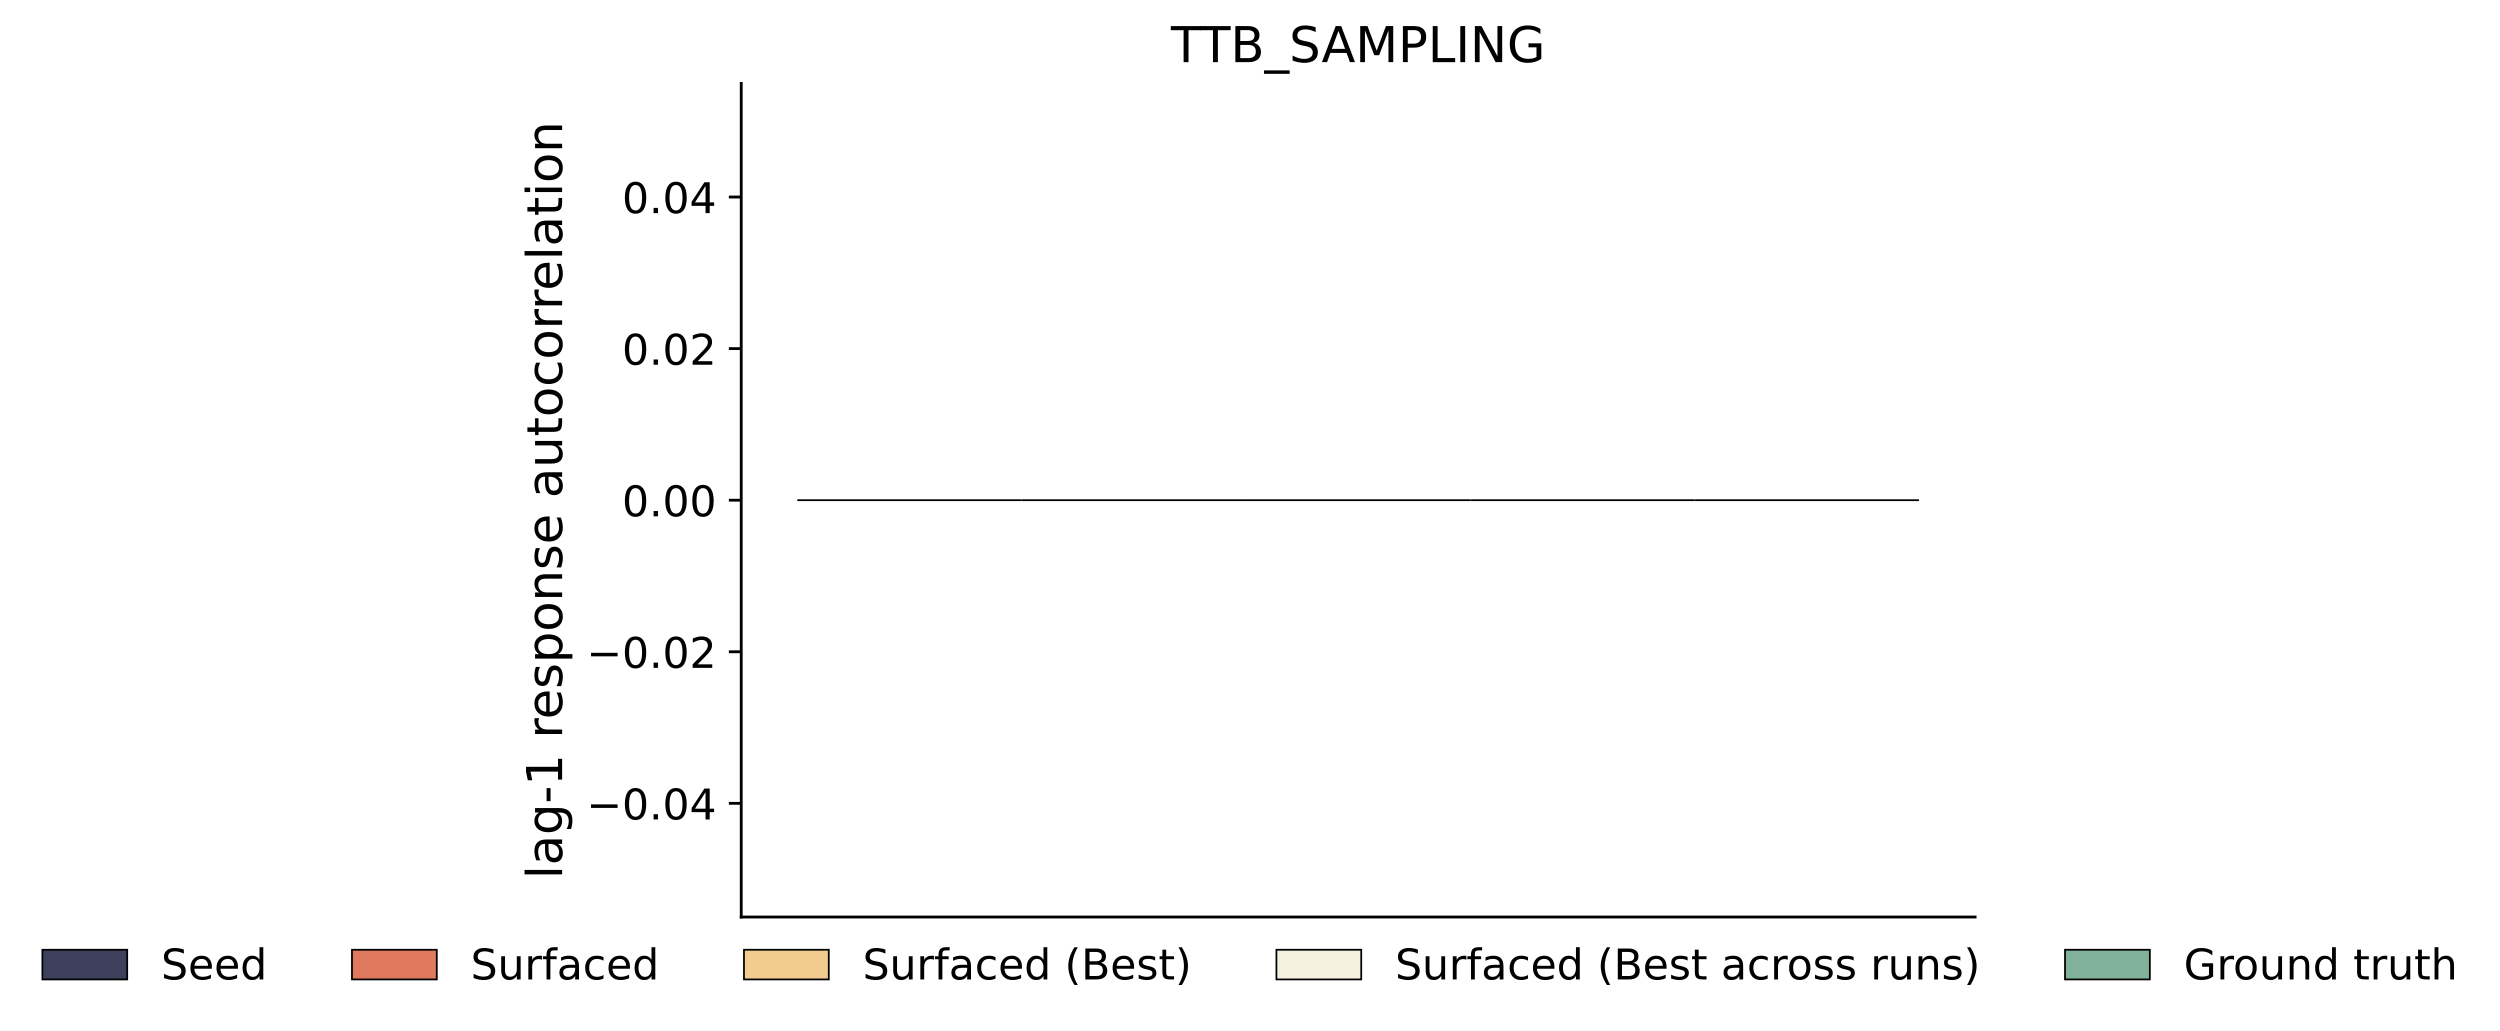
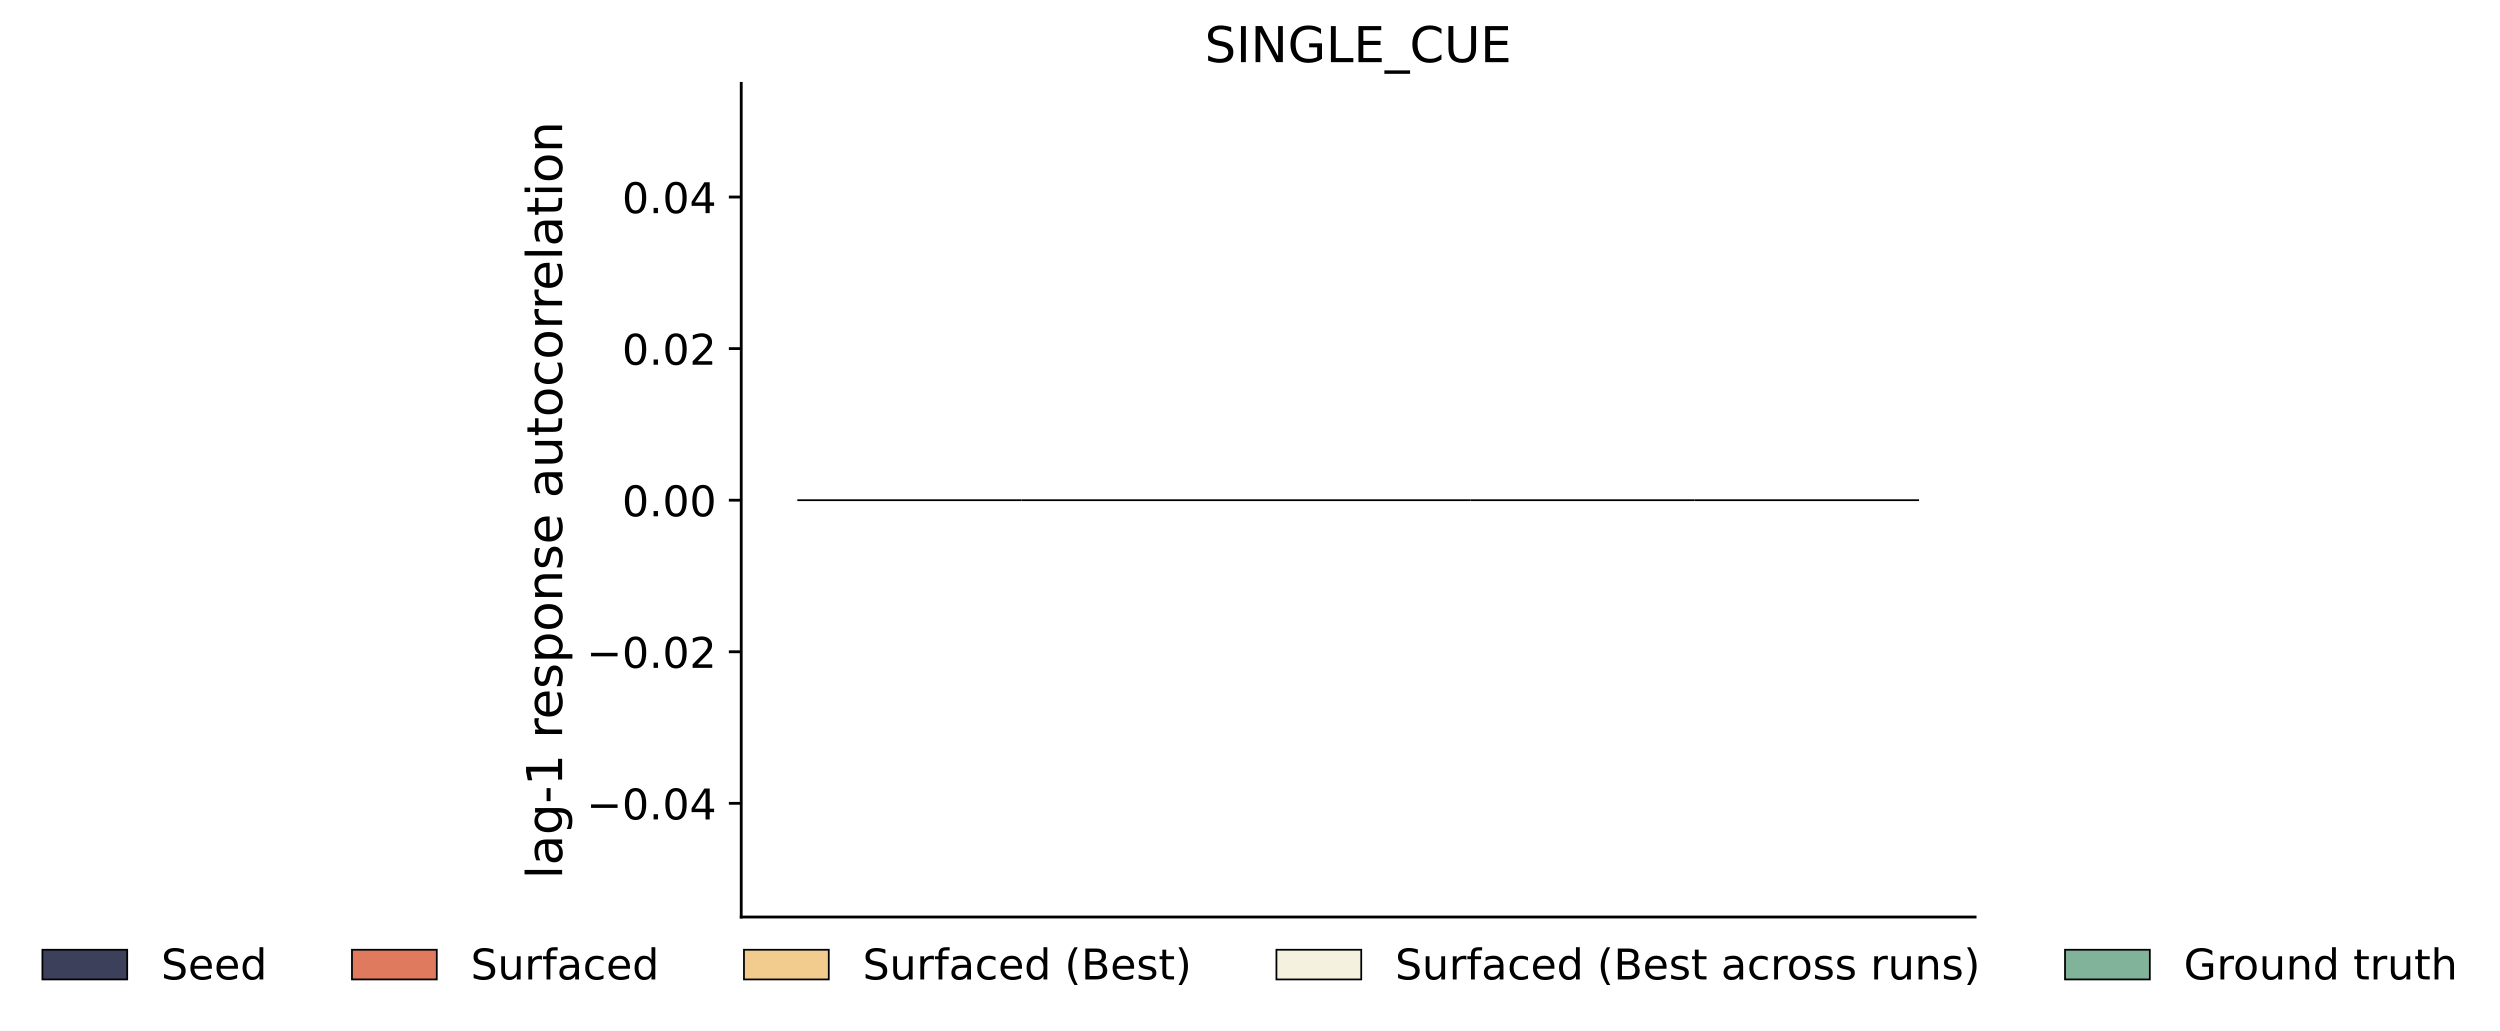
<svg xmlns="http://www.w3.org/2000/svg" xmlns:xlink="http://www.w3.org/1999/xlink" width="707.486pt" height="291.671pt" viewBox="0 0 707.486 291.671" version="1.1">
  <defs>
    <style type="text/css">*{stroke-linejoin: round; stroke-linecap: butt}</style>
  </defs>
  <g id="figure_1">
    <g id="patch_1">
      <path d="M 0 291.671  L 707.486 291.671  L 707.486 0  L 0 0  z " style="fill: #ffffff" />
    </g>
    <g id="axes_1">
      <g id="patch_2">
        <path d="M 209.763 259.511  L 558.943 259.511  L 558.943 23.591  L 209.763 23.591  z " style="fill: #ffffff" />
      </g>
      <g id="patch_3">
-         <path d="M 225.635 141.551  L 289.122 141.551  L 289.122 141.551  L 225.635 141.551  z " clip-path="url(#pf086d92956)" style="fill: #3d405b; stroke: #000000; stroke-width: 0.5; stroke-linejoin: miter" />
+         <path d="M 225.635 141.551  L 289.122 141.551  L 289.122 141.551  L 225.635 141.551  z " clip-path="url(#p820752c377)" style="fill: #3d405b; stroke: #000000; stroke-width: 0.5; stroke-linejoin: miter" />
      </g>
      <g id="patch_4">
-         <path d="M 289.122 141.551  L 352.609 141.551  L 352.609 141.551  L 289.122 141.551  z " clip-path="url(#pf086d92956)" style="fill: #e07a5f; stroke: #000000; stroke-width: 0.5; stroke-linejoin: miter" />
+         <path d="M 289.122 141.551  L 352.609 141.551  L 352.609 141.551  L 289.122 141.551  z " clip-path="url(#p820752c377)" style="fill: #e07a5f; stroke: #000000; stroke-width: 0.5; stroke-linejoin: miter" />
      </g>
      <g id="patch_5">
-         <path d="M 352.609 141.551  L 416.097 141.551  L 416.097 141.551  L 352.609 141.551  z " clip-path="url(#pf086d92956)" style="fill: #f2cc8f; stroke: #000000; stroke-width: 0.5; stroke-linejoin: miter" />
+         <path d="M 352.609 141.551  L 416.097 141.551  L 416.097 141.551  L 352.609 141.551  z " clip-path="url(#p820752c377)" style="fill: #f2cc8f; stroke: #000000; stroke-width: 0.5; stroke-linejoin: miter" />
      </g>
      <g id="patch_6">
-         <path d="M 416.097 141.551  L 479.584 141.551  L 479.584 141.551  L 416.097 141.551  z " clip-path="url(#pf086d92956)" style="fill: #f4f1de; stroke: #000000; stroke-width: 0.5; stroke-linejoin: miter" />
+         <path d="M 416.097 141.551  L 479.584 141.551  L 479.584 141.551  L 416.097 141.551  z " clip-path="url(#p820752c377)" style="fill: #f4f1de; stroke: #000000; stroke-width: 0.5; stroke-linejoin: miter" />
      </g>
      <g id="patch_7">
-         <path d="M 479.584 141.551  L 543.071 141.551  L 543.071 141.551  L 479.584 141.551  z " clip-path="url(#pf086d92956)" style="fill: #81b29a; stroke: #000000; stroke-width: 0.5; stroke-linejoin: miter" />
+         <path d="M 479.584 141.551  L 543.071 141.551  L 543.071 141.551  L 479.584 141.551  z " clip-path="url(#p820752c377)" style="fill: #81b29a; stroke: #000000; stroke-width: 0.5; stroke-linejoin: miter" />
      </g>
      <g id="matplotlib.axis_1" />
      <g id="matplotlib.axis_2">
        <g id="ytick_1">
          <g id="line2d_1">
            <defs>
-               <path id="me5c79b085f" d="M 0 0  L -3.5 0  " style="stroke: #000000; stroke-width: 0.8" />
+               <path id="m4d21494441" d="M 0 0  L -3.5 0  " style="stroke: #000000; stroke-width: 0.8" />
            </defs>
            <g>
-               <use xlink:href="#me5c79b085f" x="209.763" y="227.34" style="stroke: #000000; stroke-width: 0.8" />
+               <use xlink:href="#m4d21494441" x="209.763" y="227.34" style="stroke: #000000; stroke-width: 0.8" />
            </g>
          </g>
          <g id="text_1">
            <g transform="translate(165.9888 231.8988) scale(0.12 -0.12)">
              <defs>
                <path id="DejaVuSans-2212" d="M 678 2272  L 4684 2272  L 4684 1741  L 678 1741  L 678 2272  z " transform="scale(0.015625)" />
                <path id="DejaVuSans-30" d="M 2034 4250  Q 1547 4250 1301 3770  Q 1056 3291 1056 2328  Q 1056 1369 1301 889  Q 1547 409 2034 409  Q 2525 409 2770 889  Q 3016 1369 3016 2328  Q 3016 3291 2770 3770  Q 2525 4250 2034 4250  z M 2034 4750  Q 2819 4750 3233 4129  Q 3647 3509 3647 2328  Q 3647 1150 3233 529  Q 2819 -91 2034 -91  Q 1250 -91 836 529  Q 422 1150 422 2328  Q 422 3509 836 4129  Q 1250 4750 2034 4750  z " transform="scale(0.015625)" />
                <path id="DejaVuSans-2e" d="M 684 794  L 1344 794  L 1344 0  L 684 0  L 684 794  z " transform="scale(0.015625)" />
                <path id="DejaVuSans-34" d="M 2419 4116  L 825 1625  L 2419 1625  L 2419 4116  z M 2253 4666  L 3047 4666  L 3047 1625  L 3713 1625  L 3713 1100  L 3047 1100  L 3047 0  L 2419 0  L 2419 1100  L 313 1100  L 313 1709  L 2253 4666  z " transform="scale(0.015625)" />
              </defs>
              <use xlink:href="#DejaVuSans-2212" />
              <use xlink:href="#DejaVuSans-30" transform="translate(83.78906 0)" />
              <use xlink:href="#DejaVuSans-2e" transform="translate(147.4121 0)" />
              <use xlink:href="#DejaVuSans-30" transform="translate(179.1992 0)" />
              <use xlink:href="#DejaVuSans-34" transform="translate(242.8223 0)" />
            </g>
          </g>
        </g>
        <g id="ytick_2">
          <g id="line2d_2">
            <g>
-               <use xlink:href="#me5c79b085f" x="209.763" y="184.445" style="stroke: #000000; stroke-width: 0.8" />
+               <use xlink:href="#m4d21494441" x="209.763" y="184.445" style="stroke: #000000; stroke-width: 0.8" />
            </g>
          </g>
          <g id="text_2">
            <g transform="translate(165.9888 189.0042) scale(0.12 -0.12)">
              <defs>
                <path id="DejaVuSans-32" d="M 1228 531  L 3431 531  L 3431 0  L 469 0  L 469 531  Q 828 903 1448 1529  Q 2069 2156 2228 2338  Q 2531 2678 2651 2914  Q 2772 3150 2772 3378  Q 2772 3750 2511 3984  Q 2250 4219 1831 4219  Q 1534 4219 1204 4116  Q 875 4013 500 3803  L 500 4441  Q 881 4594 1212 4672  Q 1544 4750 1819 4750  Q 2544 4750 2975 4387  Q 3406 4025 3406 3419  Q 3406 3131 3298 2873  Q 3191 2616 2906 2266  Q 2828 2175 2409 1742  Q 1991 1309 1228 531  z " transform="scale(0.015625)" />
              </defs>
              <use xlink:href="#DejaVuSans-2212" />
              <use xlink:href="#DejaVuSans-30" transform="translate(83.78906 0)" />
              <use xlink:href="#DejaVuSans-2e" transform="translate(147.4121 0)" />
              <use xlink:href="#DejaVuSans-30" transform="translate(179.1992 0)" />
              <use xlink:href="#DejaVuSans-32" transform="translate(242.8223 0)" />
            </g>
          </g>
        </g>
        <g id="ytick_3">
          <g id="line2d_3">
            <g>
-               <use xlink:href="#me5c79b085f" x="209.763" y="141.551" style="stroke: #000000; stroke-width: 0.8" />
+               <use xlink:href="#m4d21494441" x="209.763" y="141.551" style="stroke: #000000; stroke-width: 0.8" />
            </g>
          </g>
          <g id="text_3">
            <g transform="translate(176.0444 146.1097) scale(0.12 -0.12)">
              <use xlink:href="#DejaVuSans-30" />
              <use xlink:href="#DejaVuSans-2e" transform="translate(63.62305 0)" />
              <use xlink:href="#DejaVuSans-30" transform="translate(95.41016 0)" />
              <use xlink:href="#DejaVuSans-30" transform="translate(159.0332 0)" />
            </g>
          </g>
        </g>
        <g id="ytick_4">
          <g id="line2d_4">
            <g>
-               <use xlink:href="#me5c79b085f" x="209.763" y="98.656" style="stroke: #000000; stroke-width: 0.8" />
+               <use xlink:href="#m4d21494441" x="209.763" y="98.656" style="stroke: #000000; stroke-width: 0.8" />
            </g>
          </g>
          <g id="text_4">
            <g transform="translate(176.0444 103.2151) scale(0.12 -0.12)">
              <use xlink:href="#DejaVuSans-30" />
              <use xlink:href="#DejaVuSans-2e" transform="translate(63.62305 0)" />
              <use xlink:href="#DejaVuSans-30" transform="translate(95.41016 0)" />
              <use xlink:href="#DejaVuSans-32" transform="translate(159.0332 0)" />
            </g>
          </g>
        </g>
        <g id="ytick_5">
          <g id="line2d_5">
            <g>
-               <use xlink:href="#me5c79b085f" x="209.763" y="55.762" style="stroke: #000000; stroke-width: 0.8" />
+               <use xlink:href="#m4d21494441" x="209.763" y="55.762" style="stroke: #000000; stroke-width: 0.8" />
            </g>
          </g>
          <g id="text_5">
            <g transform="translate(176.0444 60.3206) scale(0.12 -0.12)">
              <use xlink:href="#DejaVuSans-30" />
              <use xlink:href="#DejaVuSans-2e" transform="translate(63.62305 0)" />
              <use xlink:href="#DejaVuSans-30" transform="translate(95.41016 0)" />
              <use xlink:href="#DejaVuSans-34" transform="translate(159.0332 0)" />
            </g>
          </g>
        </g>
        <g id="text_6">
          <g transform="translate(159.0772 248.7589) rotate(-90) scale(0.14 -0.14)">
            <defs>
              <path id="DejaVuSans-6c" d="M 603 4863  L 1178 4863  L 1178 0  L 603 0  L 603 4863  z " transform="scale(0.015625)" />
              <path id="DejaVuSans-61" d="M 2194 1759  Q 1497 1759 1228 1600  Q 959 1441 959 1056  Q 959 750 1161 570  Q 1363 391 1709 391  Q 2188 391 2477 730  Q 2766 1069 2766 1631  L 2766 1759  L 2194 1759  z M 3341 1997  L 3341 0  L 2766 0  L 2766 531  Q 2569 213 2275 61  Q 1981 -91 1556 -91  Q 1019 -91 701 211  Q 384 513 384 1019  Q 384 1609 779 1909  Q 1175 2209 1959 2209  L 2766 2209  L 2766 2266  Q 2766 2663 2505 2880  Q 2244 3097 1772 3097  Q 1472 3097 1187 3025  Q 903 2953 641 2809  L 641 3341  Q 956 3463 1253 3523  Q 1550 3584 1831 3584  Q 2591 3584 2966 3190  Q 3341 2797 3341 1997  z " transform="scale(0.015625)" />
              <path id="DejaVuSans-67" d="M 2906 1791  Q 2906 2416 2648 2759  Q 2391 3103 1925 3103  Q 1463 3103 1205 2759  Q 947 2416 947 1791  Q 947 1169 1205 825  Q 1463 481 1925 481  Q 2391 481 2648 825  Q 2906 1169 2906 1791  z M 3481 434  Q 3481 -459 3084 -895  Q 2688 -1331 1869 -1331  Q 1566 -1331 1297 -1286  Q 1028 -1241 775 -1147  L 775 -588  Q 1028 -725 1275 -790  Q 1522 -856 1778 -856  Q 2344 -856 2625 -561  Q 2906 -266 2906 331  L 2906 616  Q 2728 306 2450 153  Q 2172 0 1784 0  Q 1141 0 747 490  Q 353 981 353 1791  Q 353 2603 747 3093  Q 1141 3584 1784 3584  Q 2172 3584 2450 3431  Q 2728 3278 2906 2969  L 2906 3500  L 3481 3500  L 3481 434  z " transform="scale(0.015625)" />
              <path id="DejaVuSans-2d" d="M 313 2009  L 1997 2009  L 1997 1497  L 313 1497  L 313 2009  z " transform="scale(0.015625)" />
              <path id="DejaVuSans-31" d="M 794 531  L 1825 531  L 1825 4091  L 703 3866  L 703 4441  L 1819 4666  L 2450 4666  L 2450 531  L 3481 531  L 3481 0  L 794 0  L 794 531  z " transform="scale(0.015625)" />
              <path id="DejaVuSans-20" transform="scale(0.015625)" />
              <path id="DejaVuSans-72" d="M 2631 2963  Q 2534 3019 2420 3045  Q 2306 3072 2169 3072  Q 1681 3072 1420 2755  Q 1159 2438 1159 1844  L 1159 0  L 581 0  L 581 3500  L 1159 3500  L 1159 2956  Q 1341 3275 1631 3429  Q 1922 3584 2338 3584  Q 2397 3584 2469 3576  Q 2541 3569 2628 3553  L 2631 2963  z " transform="scale(0.015625)" />
              <path id="DejaVuSans-65" d="M 3597 1894  L 3597 1613  L 953 1613  Q 991 1019 1311 708  Q 1631 397 2203 397  Q 2534 397 2845 478  Q 3156 559 3463 722  L 3463 178  Q 3153 47 2828 -22  Q 2503 -91 2169 -91  Q 1331 -91 842 396  Q 353 884 353 1716  Q 353 2575 817 3079  Q 1281 3584 2069 3584  Q 2775 3584 3186 3129  Q 3597 2675 3597 1894  z M 3022 2063  Q 3016 2534 2758 2815  Q 2500 3097 2075 3097  Q 1594 3097 1305 2825  Q 1016 2553 972 2059  L 3022 2063  z " transform="scale(0.015625)" />
              <path id="DejaVuSans-73" d="M 2834 3397  L 2834 2853  Q 2591 2978 2328 3040  Q 2066 3103 1784 3103  Q 1356 3103 1142 2972  Q 928 2841 928 2578  Q 928 2378 1081 2264  Q 1234 2150 1697 2047  L 1894 2003  Q 2506 1872 2764 1633  Q 3022 1394 3022 966  Q 3022 478 2636 193  Q 2250 -91 1575 -91  Q 1294 -91 989 -36  Q 684 19 347 128  L 347 722  Q 666 556 975 473  Q 1284 391 1588 391  Q 1994 391 2212 530  Q 2431 669 2431 922  Q 2431 1156 2273 1281  Q 2116 1406 1581 1522  L 1381 1569  Q 847 1681 609 1914  Q 372 2147 372 2553  Q 372 3047 722 3315  Q 1072 3584 1716 3584  Q 2034 3584 2315 3537  Q 2597 3491 2834 3397  z " transform="scale(0.015625)" />
              <path id="DejaVuSans-70" d="M 1159 525  L 1159 -1331  L 581 -1331  L 581 3500  L 1159 3500  L 1159 2969  Q 1341 3281 1617 3432  Q 1894 3584 2278 3584  Q 2916 3584 3314 3078  Q 3713 2572 3713 1747  Q 3713 922 3314 415  Q 2916 -91 2278 -91  Q 1894 -91 1617 61  Q 1341 213 1159 525  z M 3116 1747  Q 3116 2381 2855 2742  Q 2594 3103 2138 3103  Q 1681 3103 1420 2742  Q 1159 2381 1159 1747  Q 1159 1113 1420 752  Q 1681 391 2138 391  Q 2594 391 2855 752  Q 3116 1113 3116 1747  z " transform="scale(0.015625)" />
              <path id="DejaVuSans-6f" d="M 1959 3097  Q 1497 3097 1228 2736  Q 959 2375 959 1747  Q 959 1119 1226 758  Q 1494 397 1959 397  Q 2419 397 2687 759  Q 2956 1122 2956 1747  Q 2956 2369 2687 2733  Q 2419 3097 1959 3097  z M 1959 3584  Q 2709 3584 3137 3096  Q 3566 2609 3566 1747  Q 3566 888 3137 398  Q 2709 -91 1959 -91  Q 1206 -91 779 398  Q 353 888 353 1747  Q 353 2609 779 3096  Q 1206 3584 1959 3584  z " transform="scale(0.015625)" />
              <path id="DejaVuSans-6e" d="M 3513 2113  L 3513 0  L 2938 0  L 2938 2094  Q 2938 2591 2744 2837  Q 2550 3084 2163 3084  Q 1697 3084 1428 2787  Q 1159 2491 1159 1978  L 1159 0  L 581 0  L 581 3500  L 1159 3500  L 1159 2956  Q 1366 3272 1645 3428  Q 1925 3584 2291 3584  Q 2894 3584 3203 3211  Q 3513 2838 3513 2113  z " transform="scale(0.015625)" />
              <path id="DejaVuSans-75" d="M 544 1381  L 544 3500  L 1119 3500  L 1119 1403  Q 1119 906 1312 657  Q 1506 409 1894 409  Q 2359 409 2629 706  Q 2900 1003 2900 1516  L 2900 3500  L 3475 3500  L 3475 0  L 2900 0  L 2900 538  Q 2691 219 2414 64  Q 2138 -91 1772 -91  Q 1169 -91 856 284  Q 544 659 544 1381  z M 1991 3584  L 1991 3584  z " transform="scale(0.015625)" />
              <path id="DejaVuSans-74" d="M 1172 4494  L 1172 3500  L 2356 3500  L 2356 3053  L 1172 3053  L 1172 1153  Q 1172 725 1289 603  Q 1406 481 1766 481  L 2356 481  L 2356 0  L 1766 0  Q 1100 0 847 248  Q 594 497 594 1153  L 594 3053  L 172 3053  L 172 3500  L 594 3500  L 594 4494  L 1172 4494  z " transform="scale(0.015625)" />
              <path id="DejaVuSans-63" d="M 3122 3366  L 3122 2828  Q 2878 2963 2633 3030  Q 2388 3097 2138 3097  Q 1578 3097 1268 2742  Q 959 2388 959 1747  Q 959 1106 1268 751  Q 1578 397 2138 397  Q 2388 397 2633 464  Q 2878 531 3122 666  L 3122 134  Q 2881 22 2623 -34  Q 2366 -91 2075 -91  Q 1284 -91 818 406  Q 353 903 353 1747  Q 353 2603 823 3093  Q 1294 3584 2113 3584  Q 2378 3584 2631 3529  Q 2884 3475 3122 3366  z " transform="scale(0.015625)" />
              <path id="DejaVuSans-69" d="M 603 3500  L 1178 3500  L 1178 0  L 603 0  L 603 3500  z M 603 4863  L 1178 4863  L 1178 4134  L 603 4134  L 603 4863  z " transform="scale(0.015625)" />
            </defs>
            <use xlink:href="#DejaVuSans-6c" />
            <use xlink:href="#DejaVuSans-61" transform="translate(27.7832 0)" />
            <use xlink:href="#DejaVuSans-67" transform="translate(89.0625 0)" />
            <use xlink:href="#DejaVuSans-2d" transform="translate(152.5391 0)" />
            <use xlink:href="#DejaVuSans-31" transform="translate(188.623 0)" />
            <use xlink:href="#DejaVuSans-20" transform="translate(252.2461 0)" />
            <use xlink:href="#DejaVuSans-72" transform="translate(284.0332 0)" />
            <use xlink:href="#DejaVuSans-65" transform="translate(322.8965 0)" />
            <use xlink:href="#DejaVuSans-73" transform="translate(384.4199 0)" />
            <use xlink:href="#DejaVuSans-70" transform="translate(436.5195 0)" />
            <use xlink:href="#DejaVuSans-6f" transform="translate(499.9961 0)" />
            <use xlink:href="#DejaVuSans-6e" transform="translate(561.1777 0)" />
            <use xlink:href="#DejaVuSans-73" transform="translate(624.5566 0)" />
            <use xlink:href="#DejaVuSans-65" transform="translate(676.6562 0)" />
            <use xlink:href="#DejaVuSans-20" transform="translate(738.1797 0)" />
            <use xlink:href="#DejaVuSans-61" transform="translate(769.9668 0)" />
            <use xlink:href="#DejaVuSans-75" transform="translate(831.2461 0)" />
            <use xlink:href="#DejaVuSans-74" transform="translate(894.625 0)" />
            <use xlink:href="#DejaVuSans-6f" transform="translate(933.834 0)" />
            <use xlink:href="#DejaVuSans-63" transform="translate(995.0156 0)" />
            <use xlink:href="#DejaVuSans-6f" transform="translate(1049.996 0)" />
            <use xlink:href="#DejaVuSans-72" transform="translate(1111.178 0)" />
            <use xlink:href="#DejaVuSans-72" transform="translate(1150.541 0)" />
            <use xlink:href="#DejaVuSans-65" transform="translate(1189.404 0)" />
            <use xlink:href="#DejaVuSans-6c" transform="translate(1250.928 0)" />
            <use xlink:href="#DejaVuSans-61" transform="translate(1278.711 0)" />
            <use xlink:href="#DejaVuSans-74" transform="translate(1339.99 0)" />
            <use xlink:href="#DejaVuSans-69" transform="translate(1379.199 0)" />
            <use xlink:href="#DejaVuSans-6f" transform="translate(1406.982 0)" />
            <use xlink:href="#DejaVuSans-6e" transform="translate(1468.164 0)" />
          </g>
        </g>
      </g>
      <g id="LineCollection_1">
-         <path d="M 257.379 141.551  L 257.379 141.551  " clip-path="url(#pf086d92956)" style="fill: none; stroke: #000000; stroke-width: 1.5" />
+         <path d="M 257.379 141.551  L 257.379 141.551  " clip-path="url(#p820752c377)" style="fill: none; stroke: #000000; stroke-width: 1.5" />
      </g>
      <g id="LineCollection_2">
-         <path d="M 320.866 141.551  L 320.866 141.551  " clip-path="url(#pf086d92956)" style="fill: none; stroke: #000000; stroke-width: 1.5" />
+         <path d="M 320.866 141.551  L 320.866 141.551  " clip-path="url(#p820752c377)" style="fill: none; stroke: #000000; stroke-width: 1.5" />
      </g>
      <g id="LineCollection_3">
-         <path d="M 384.353 141.551  L 384.353 141.551  " clip-path="url(#pf086d92956)" style="fill: none; stroke: #000000; stroke-width: 1.5" />
+         <path d="M 384.353 141.551  L 384.353 141.551  " clip-path="url(#p820752c377)" style="fill: none; stroke: #000000; stroke-width: 1.5" />
      </g>
      <g id="LineCollection_4">
-         <path d="M 447.84 141.551  L 447.84 141.551  " clip-path="url(#pf086d92956)" style="fill: none; stroke: #000000; stroke-width: 1.5" />
+         <path d="M 447.84 141.551  L 447.84 141.551  " clip-path="url(#p820752c377)" style="fill: none; stroke: #000000; stroke-width: 1.5" />
      </g>
      <g id="LineCollection_5">
-         <path d="M 511.328 141.551  L 511.328 141.551  " clip-path="url(#pf086d92956)" style="fill: none; stroke: #000000; stroke-width: 1.5" />
+         <path d="M 511.328 141.551  L 511.328 141.551  " clip-path="url(#p820752c377)" style="fill: none; stroke: #000000; stroke-width: 1.5" />
      </g>
      <g id="patch_8">
        <path d="M 209.763 259.511  L 209.763 23.591  " style="fill: none; stroke: #000000; stroke-width: 0.8; stroke-linejoin: miter; stroke-linecap: square" />
      </g>
      <g id="patch_9">
        <path d="M 209.763 259.511  L 558.943 259.511  " style="fill: none; stroke: #000000; stroke-width: 0.8; stroke-linejoin: miter; stroke-linecap: square" />
      </g>
      <g id="text_7">
-         <g transform="translate(331.3719 17.59062) scale(0.14 -0.14)">
-           <defs>
-             <path id="DejaVuSans-54" d="M -19 4666  L 3928 4666  L 3928 4134  L 2272 4134  L 2272 0  L 1638 0  L 1638 4134  L -19 4134  L -19 4666  z " transform="scale(0.015625)" />
-             <path id="DejaVuSans-42" d="M 1259 2228  L 1259 519  L 2272 519  Q 2781 519 3026 730  Q 3272 941 3272 1375  Q 3272 1813 3026 2020  Q 2781 2228 2272 2228  L 1259 2228  z M 1259 4147  L 1259 2741  L 2194 2741  Q 2656 2741 2882 2914  Q 3109 3088 3109 3444  Q 3109 3797 2882 3972  Q 2656 4147 2194 4147  L 1259 4147  z M 628 4666  L 2241 4666  Q 2963 4666 3353 4366  Q 3744 4066 3744 3513  Q 3744 3084 3544 2831  Q 3344 2578 2956 2516  Q 3422 2416 3680 2098  Q 3938 1781 3938 1306  Q 3938 681 3513 340  Q 3088 0 2303 0  L 628 0  L 628 4666  z " transform="scale(0.015625)" />
-             <path id="DejaVuSans-5f" d="M 3263 -1063  L 3263 -1509  L -63 -1509  L -63 -1063  L 3263 -1063  z " transform="scale(0.015625)" />
+         <g transform="translate(340.9258 17.59062) scale(0.14 -0.14)">
+           <defs>
            <path id="DejaVuSans-53" d="M 3425 4513  L 3425 3897  Q 3066 4069 2747 4153  Q 2428 4238 2131 4238  Q 1616 4238 1336 4038  Q 1056 3838 1056 3469  Q 1056 3159 1242 3001  Q 1428 2844 1947 2747  L 2328 2669  Q 3034 2534 3370 2195  Q 3706 1856 3706 1288  Q 3706 609 3251 259  Q 2797 -91 1919 -91  Q 1588 -91 1214 -16  Q 841 59 441 206  L 441 856  Q 825 641 1194 531  Q 1563 422 1919 422  Q 2459 422 2753 634  Q 3047 847 3047 1241  Q 3047 1584 2836 1778  Q 2625 1972 2144 2069  L 1759 2144  Q 1053 2284 737 2584  Q 422 2884 422 3419  Q 422 4038 858 4394  Q 1294 4750 2059 4750  Q 2388 4750 2728 4690  Q 3069 4631 3425 4513  z " transform="scale(0.015625)" />
-             <path id="DejaVuSans-41" d="M 2188 4044  L 1331 1722  L 3047 1722  L 2188 4044  z M 1831 4666  L 2547 4666  L 4325 0  L 3669 0  L 3244 1197  L 1141 1197  L 716 0  L 50 0  L 1831 4666  z " transform="scale(0.015625)" />
-             <path id="DejaVuSans-4d" d="M 628 4666  L 1569 4666  L 2759 1491  L 3956 4666  L 4897 4666  L 4897 0  L 4281 0  L 4281 4097  L 3078 897  L 2444 897  L 1241 4097  L 1241 0  L 628 0  L 628 4666  z " transform="scale(0.015625)" />
-             <path id="DejaVuSans-50" d="M 1259 4147  L 1259 2394  L 2053 2394  Q 2494 2394 2734 2622  Q 2975 2850 2975 3272  Q 2975 3691 2734 3919  Q 2494 4147 2053 4147  L 1259 4147  z M 628 4666  L 2053 4666  Q 2838 4666 3239 4311  Q 3641 3956 3641 3272  Q 3641 2581 3239 2228  Q 2838 1875 2053 1875  L 1259 1875  L 1259 0  L 628 0  L 628 4666  z " transform="scale(0.015625)" />
-             <path id="DejaVuSans-4c" d="M 628 4666  L 1259 4666  L 1259 531  L 3531 531  L 3531 0  L 628 0  L 628 4666  z " transform="scale(0.015625)" />
            <path id="DejaVuSans-49" d="M 628 4666  L 1259 4666  L 1259 0  L 628 0  L 628 4666  z " transform="scale(0.015625)" />
            <path id="DejaVuSans-4e" d="M 628 4666  L 1478 4666  L 3547 763  L 3547 4666  L 4159 4666  L 4159 0  L 3309 0  L 1241 3903  L 1241 0  L 628 0  L 628 4666  z " transform="scale(0.015625)" />
            <path id="DejaVuSans-47" d="M 3809 666  L 3809 1919  L 2778 1919  L 2778 2438  L 4434 2438  L 4434 434  Q 4069 175 3628 42  Q 3188 -91 2688 -91  Q 1594 -91 976 548  Q 359 1188 359 2328  Q 359 3472 976 4111  Q 1594 4750 2688 4750  Q 3144 4750 3555 4637  Q 3966 4525 4313 4306  L 4313 3634  Q 3963 3931 3569 4081  Q 3175 4231 2741 4231  Q 1884 4231 1454 3753  Q 1025 3275 1025 2328  Q 1025 1384 1454 906  Q 1884 428 2741 428  Q 3075 428 3337 486  Q 3600 544 3809 666  z " transform="scale(0.015625)" />
-           </defs>
-           <use xlink:href="#DejaVuSans-54" />
-           <use xlink:href="#DejaVuSans-54" transform="translate(59.33398 0)" />
-           <use xlink:href="#DejaVuSans-42" transform="translate(120.418 0)" />
-           <use xlink:href="#DejaVuSans-5f" transform="translate(189.0215 0)" />
-           <use xlink:href="#DejaVuSans-53" transform="translate(239.0215 0)" />
-           <use xlink:href="#DejaVuSans-41" transform="translate(304.373 0)" />
-           <use xlink:href="#DejaVuSans-4d" transform="translate(372.7812 0)" />
-           <use xlink:href="#DejaVuSans-50" transform="translate(459.0605 0)" />
-           <use xlink:href="#DejaVuSans-4c" transform="translate(519.3633 0)" />
-           <use xlink:href="#DejaVuSans-49" transform="translate(575.0762 0)" />
-           <use xlink:href="#DejaVuSans-4e" transform="translate(604.5684 0)" />
-           <use xlink:href="#DejaVuSans-47" transform="translate(679.373 0)" />
+             <path id="DejaVuSans-4c" d="M 628 4666  L 1259 4666  L 1259 531  L 3531 531  L 3531 0  L 628 0  L 628 4666  z " transform="scale(0.015625)" />
+             <path id="DejaVuSans-45" d="M 628 4666  L 3578 4666  L 3578 4134  L 1259 4134  L 1259 2753  L 3481 2753  L 3481 2222  L 1259 2222  L 1259 531  L 3634 531  L 3634 0  L 628 0  L 628 4666  z " transform="scale(0.015625)" />
+             <path id="DejaVuSans-5f" d="M 3263 -1063  L 3263 -1509  L -63 -1509  L -63 -1063  L 3263 -1063  z " transform="scale(0.015625)" />
+             <path id="DejaVuSans-43" d="M 4122 4306  L 4122 3641  Q 3803 3938 3442 4084  Q 3081 4231 2675 4231  Q 1875 4231 1450 3742  Q 1025 3253 1025 2328  Q 1025 1406 1450 917  Q 1875 428 2675 428  Q 3081 428 3442 575  Q 3803 722 4122 1019  L 4122 359  Q 3791 134 3420 21  Q 3050 -91 2638 -91  Q 1578 -91 968 557  Q 359 1206 359 2328  Q 359 3453 968 4101  Q 1578 4750 2638 4750  Q 3056 4750 3426 4639  Q 3797 4528 4122 4306  z " transform="scale(0.015625)" />
+             <path id="DejaVuSans-55" d="M 556 4666  L 1191 4666  L 1191 1831  Q 1191 1081 1462 751  Q 1734 422 2344 422  Q 2950 422 3222 751  Q 3494 1081 3494 1831  L 3494 4666  L 4128 4666  L 4128 1753  Q 4128 841 3676 375  Q 3225 -91 2344 -91  Q 1459 -91 1007 375  Q 556 841 556 1753  L 556 4666  z " transform="scale(0.015625)" />
+           </defs>
+           <use xlink:href="#DejaVuSans-53" />
+           <use xlink:href="#DejaVuSans-49" transform="translate(63.47656 0)" />
+           <use xlink:href="#DejaVuSans-4e" transform="translate(92.96875 0)" />
+           <use xlink:href="#DejaVuSans-47" transform="translate(167.7734 0)" />
+           <use xlink:href="#DejaVuSans-4c" transform="translate(245.2637 0)" />
+           <use xlink:href="#DejaVuSans-45" transform="translate(300.9766 0)" />
+           <use xlink:href="#DejaVuSans-5f" transform="translate(364.1602 0)" />
+           <use xlink:href="#DejaVuSans-43" transform="translate(414.1602 0)" />
+           <use xlink:href="#DejaVuSans-55" transform="translate(483.9844 0)" />
+           <use xlink:href="#DejaVuSans-45" transform="translate(557.1777 0)" />
        </g>
      </g>
    </g>
    <g id="legend_1">
      <g id="patch_10">
        <path d="M 12 277.175  L 36 277.175  L 36 268.775  L 12 268.775  z " style="fill: #3d405b; stroke: #000000; stroke-width: 0.5; stroke-linejoin: miter" />
      </g>
      <g id="text_8">
        <g transform="translate(45.6 277.175) scale(0.12 -0.12)">
          <defs>
            <path id="DejaVuSans-64" d="M 2906 2969  L 2906 4863  L 3481 4863  L 3481 0  L 2906 0  L 2906 525  Q 2725 213 2448 61  Q 2172 -91 1784 -91  Q 1150 -91 751 415  Q 353 922 353 1747  Q 353 2572 751 3078  Q 1150 3584 1784 3584  Q 2172 3584 2448 3432  Q 2725 3281 2906 2969  z M 947 1747  Q 947 1113 1208 752  Q 1469 391 1925 391  Q 2381 391 2643 752  Q 2906 1113 2906 1747  Q 2906 2381 2643 2742  Q 2381 3103 1925 3103  Q 1469 3103 1208 2742  Q 947 2381 947 1747  z " transform="scale(0.015625)" />
          </defs>
          <use xlink:href="#DejaVuSans-53" />
          <use xlink:href="#DejaVuSans-65" transform="translate(63.47656 0)" />
          <use xlink:href="#DejaVuSans-65" transform="translate(125 0)" />
          <use xlink:href="#DejaVuSans-64" transform="translate(186.5234 0)" />
        </g>
      </g>
      <g id="patch_11">
        <path d="M 99.604 277.175  L 123.604 277.175  L 123.604 268.775  L 99.604 268.775  z " style="fill: #e07a5f; stroke: #000000; stroke-width: 0.5; stroke-linejoin: miter" />
      </g>
      <g id="text_9">
        <g transform="translate(133.2038 277.175) scale(0.12 -0.12)">
          <defs>
            <path id="DejaVuSans-66" d="M 2375 4863  L 2375 4384  L 1825 4384  Q 1516 4384 1395 4259  Q 1275 4134 1275 3809  L 1275 3500  L 2222 3500  L 2222 3053  L 1275 3053  L 1275 0  L 697 0  L 697 3053  L 147 3053  L 147 3500  L 697 3500  L 697 3744  Q 697 4328 969 4595  Q 1241 4863 1831 4863  L 2375 4863  z " transform="scale(0.015625)" />
          </defs>
          <use xlink:href="#DejaVuSans-53" />
          <use xlink:href="#DejaVuSans-75" transform="translate(63.47656 0)" />
          <use xlink:href="#DejaVuSans-72" transform="translate(126.8555 0)" />
          <use xlink:href="#DejaVuSans-66" transform="translate(167.9688 0)" />
          <use xlink:href="#DejaVuSans-61" transform="translate(203.1738 0)" />
          <use xlink:href="#DejaVuSans-63" transform="translate(264.4531 0)" />
          <use xlink:href="#DejaVuSans-65" transform="translate(319.4336 0)" />
          <use xlink:href="#DejaVuSans-64" transform="translate(380.957 0)" />
        </g>
      </g>
      <g id="patch_12">
        <path d="M 210.538 277.175  L 234.538 277.175  L 234.538 268.775  L 210.538 268.775  z " style="fill: #f2cc8f; stroke: #000000; stroke-width: 0.5; stroke-linejoin: miter" />
      </g>
      <g id="text_10">
        <g transform="translate(244.1381 277.175) scale(0.12 -0.12)">
          <defs>
            <path id="DejaVuSans-28" d="M 1984 4856  Q 1566 4138 1362 3434  Q 1159 2731 1159 2009  Q 1159 1288 1364 580  Q 1569 -128 1984 -844  L 1484 -844  Q 1016 -109 783 600  Q 550 1309 550 2009  Q 550 2706 781 3412  Q 1013 4119 1484 4856  L 1984 4856  z " transform="scale(0.015625)" />
+             <path id="DejaVuSans-42" d="M 1259 2228  L 1259 519  L 2272 519  Q 2781 519 3026 730  Q 3272 941 3272 1375  Q 3272 1813 3026 2020  Q 2781 2228 2272 2228  L 1259 2228  z M 1259 4147  L 1259 2741  L 2194 2741  Q 2656 2741 2882 2914  Q 3109 3088 3109 3444  Q 3109 3797 2882 3972  Q 2656 4147 2194 4147  L 1259 4147  z M 628 4666  L 2241 4666  Q 2963 4666 3353 4366  Q 3744 4066 3744 3513  Q 3744 3084 3544 2831  Q 3344 2578 2956 2516  Q 3422 2416 3680 2098  Q 3938 1781 3938 1306  Q 3938 681 3513 340  Q 3088 0 2303 0  L 628 0  L 628 4666  z " transform="scale(0.015625)" />
            <path id="DejaVuSans-29" d="M 513 4856  L 1013 4856  Q 1481 4119 1714 3412  Q 1947 2706 1947 2009  Q 1947 1309 1714 600  Q 1481 -109 1013 -844  L 513 -844  Q 928 -128 1133 580  Q 1338 1288 1338 2009  Q 1338 2731 1133 3434  Q 928 4138 513 4856  z " transform="scale(0.015625)" />
          </defs>
          <use xlink:href="#DejaVuSans-53" />
          <use xlink:href="#DejaVuSans-75" transform="translate(63.47656 0)" />
          <use xlink:href="#DejaVuSans-72" transform="translate(126.8555 0)" />
          <use xlink:href="#DejaVuSans-66" transform="translate(167.9688 0)" />
          <use xlink:href="#DejaVuSans-61" transform="translate(203.1738 0)" />
          <use xlink:href="#DejaVuSans-63" transform="translate(264.4531 0)" />
          <use xlink:href="#DejaVuSans-65" transform="translate(319.4336 0)" />
          <use xlink:href="#DejaVuSans-64" transform="translate(380.957 0)" />
          <use xlink:href="#DejaVuSans-20" transform="translate(444.4336 0)" />
          <use xlink:href="#DejaVuSans-28" transform="translate(476.2207 0)" />
          <use xlink:href="#DejaVuSans-42" transform="translate(515.2344 0)" />
          <use xlink:href="#DejaVuSans-65" transform="translate(583.8379 0)" />
          <use xlink:href="#DejaVuSans-73" transform="translate(645.3613 0)" />
          <use xlink:href="#DejaVuSans-74" transform="translate(697.4609 0)" />
          <use xlink:href="#DejaVuSans-29" transform="translate(736.6699 0)" />
        </g>
      </g>
      <g id="patch_13">
        <path d="M 361.223 277.175  L 385.223 277.175  L 385.223 268.775  L 361.223 268.775  z " style="fill: #f4f1de; stroke: #000000; stroke-width: 0.5; stroke-linejoin: miter" />
      </g>
      <g id="text_11">
        <g transform="translate(394.8225 277.175) scale(0.12 -0.12)">
          <use xlink:href="#DejaVuSans-53" />
          <use xlink:href="#DejaVuSans-75" transform="translate(63.47656 0)" />
          <use xlink:href="#DejaVuSans-72" transform="translate(126.8555 0)" />
          <use xlink:href="#DejaVuSans-66" transform="translate(167.9688 0)" />
          <use xlink:href="#DejaVuSans-61" transform="translate(203.1738 0)" />
          <use xlink:href="#DejaVuSans-63" transform="translate(264.4531 0)" />
          <use xlink:href="#DejaVuSans-65" transform="translate(319.4336 0)" />
          <use xlink:href="#DejaVuSans-64" transform="translate(380.957 0)" />
          <use xlink:href="#DejaVuSans-20" transform="translate(444.4336 0)" />
          <use xlink:href="#DejaVuSans-28" transform="translate(476.2207 0)" />
          <use xlink:href="#DejaVuSans-42" transform="translate(515.2344 0)" />
          <use xlink:href="#DejaVuSans-65" transform="translate(583.8379 0)" />
          <use xlink:href="#DejaVuSans-73" transform="translate(645.3613 0)" />
          <use xlink:href="#DejaVuSans-74" transform="translate(697.4609 0)" />
          <use xlink:href="#DejaVuSans-20" transform="translate(736.6699 0)" />
          <use xlink:href="#DejaVuSans-61" transform="translate(768.457 0)" />
          <use xlink:href="#DejaVuSans-63" transform="translate(829.7363 0)" />
          <use xlink:href="#DejaVuSans-72" transform="translate(884.7168 0)" />
          <use xlink:href="#DejaVuSans-6f" transform="translate(923.5801 0)" />
          <use xlink:href="#DejaVuSans-73" transform="translate(984.7617 0)" />
          <use xlink:href="#DejaVuSans-73" transform="translate(1036.861 0)" />
          <use xlink:href="#DejaVuSans-20" transform="translate(1088.961 0)" />
          <use xlink:href="#DejaVuSans-72" transform="translate(1120.748 0)" />
          <use xlink:href="#DejaVuSans-75" transform="translate(1161.861 0)" />
          <use xlink:href="#DejaVuSans-6e" transform="translate(1225.24 0)" />
          <use xlink:href="#DejaVuSans-73" transform="translate(1288.619 0)" />
          <use xlink:href="#DejaVuSans-29" transform="translate(1340.719 0)" />
        </g>
      </g>
      <g id="patch_14">
        <path d="M 584.389 277.175  L 608.389 277.175  L 608.389 268.775  L 584.389 268.775  z " style="fill: #81b29a; stroke: #000000; stroke-width: 0.5; stroke-linejoin: miter" />
      </g>
      <g id="text_12">
        <g transform="translate(617.9887 277.175) scale(0.12 -0.12)">
          <defs>
            <path id="DejaVuSans-68" d="M 3513 2113  L 3513 0  L 2938 0  L 2938 2094  Q 2938 2591 2744 2837  Q 2550 3084 2163 3084  Q 1697 3084 1428 2787  Q 1159 2491 1159 1978  L 1159 0  L 581 0  L 581 4863  L 1159 4863  L 1159 2956  Q 1366 3272 1645 3428  Q 1925 3584 2291 3584  Q 2894 3584 3203 3211  Q 3513 2838 3513 2113  z " transform="scale(0.015625)" />
          </defs>
          <use xlink:href="#DejaVuSans-47" />
          <use xlink:href="#DejaVuSans-72" transform="translate(77.49023 0)" />
          <use xlink:href="#DejaVuSans-6f" transform="translate(116.3535 0)" />
          <use xlink:href="#DejaVuSans-75" transform="translate(177.5352 0)" />
          <use xlink:href="#DejaVuSans-6e" transform="translate(240.9141 0)" />
          <use xlink:href="#DejaVuSans-64" transform="translate(304.293 0)" />
          <use xlink:href="#DejaVuSans-20" transform="translate(367.7695 0)" />
          <use xlink:href="#DejaVuSans-74" transform="translate(399.5566 0)" />
          <use xlink:href="#DejaVuSans-72" transform="translate(438.7656 0)" />
          <use xlink:href="#DejaVuSans-75" transform="translate(479.8789 0)" />
          <use xlink:href="#DejaVuSans-74" transform="translate(543.2578 0)" />
          <use xlink:href="#DejaVuSans-68" transform="translate(582.4668 0)" />
        </g>
      </g>
    </g>
  </g>
  <defs>
-     <clipPath id="pf086d92956">
+     <clipPath id="p820752c377">
      <rect x="209.763" y="23.591" width="349.18" height="235.92" />
    </clipPath>
  </defs>
</svg>
